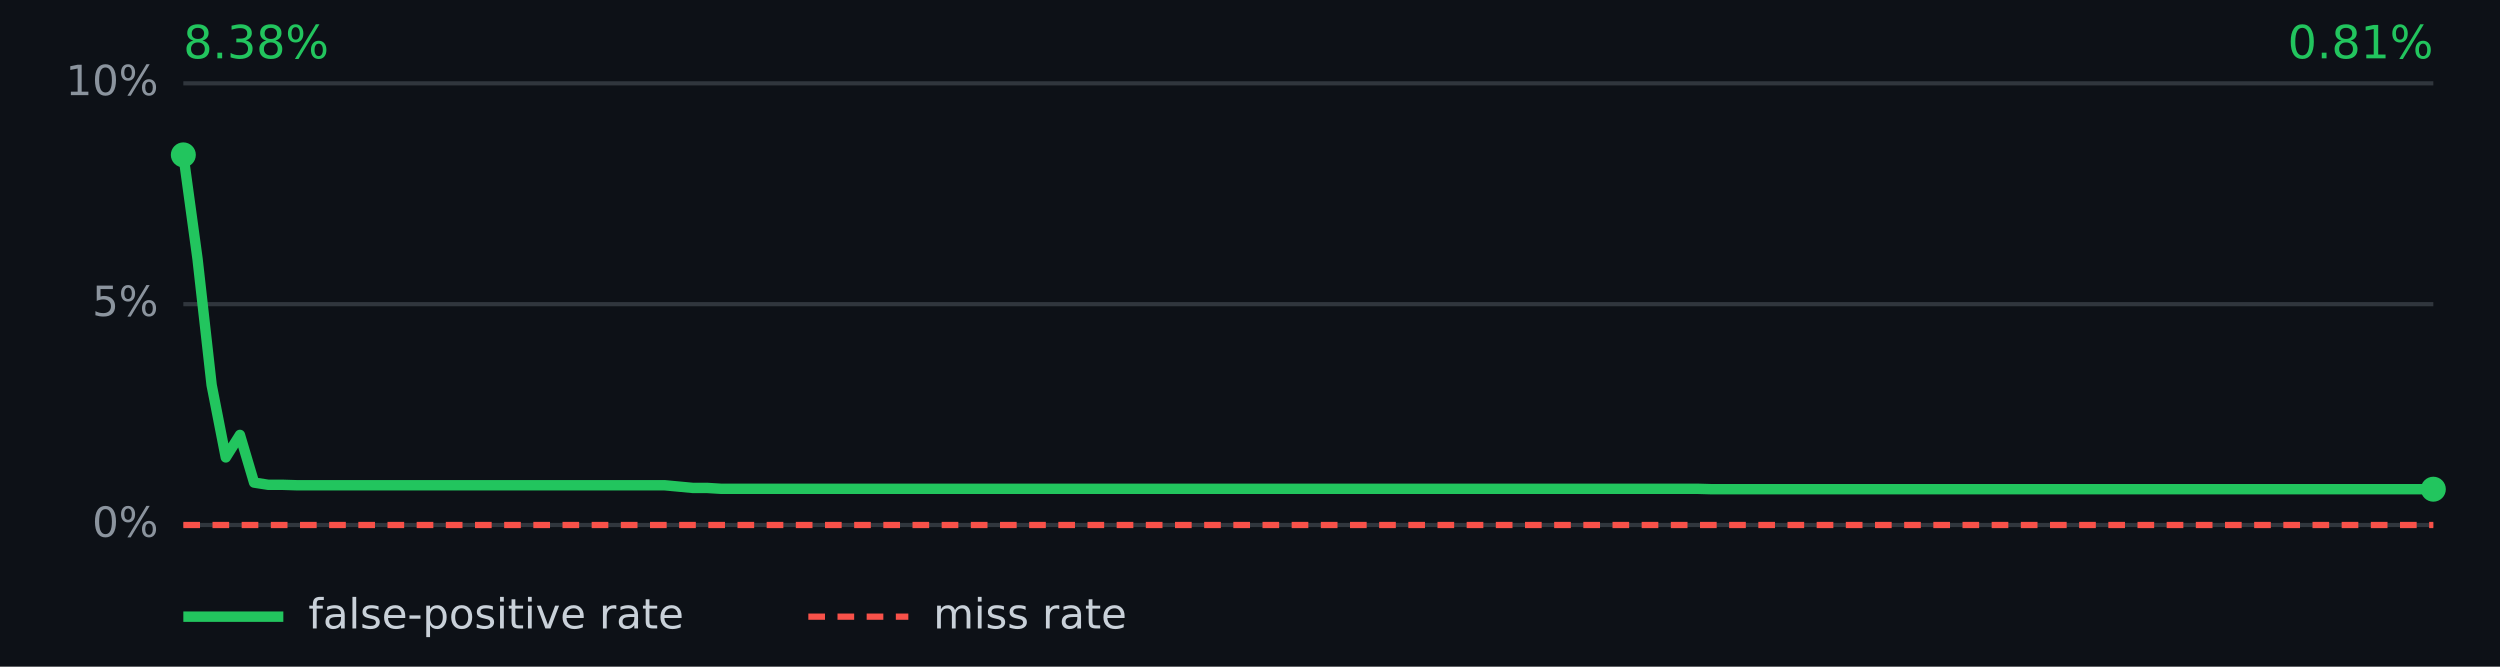
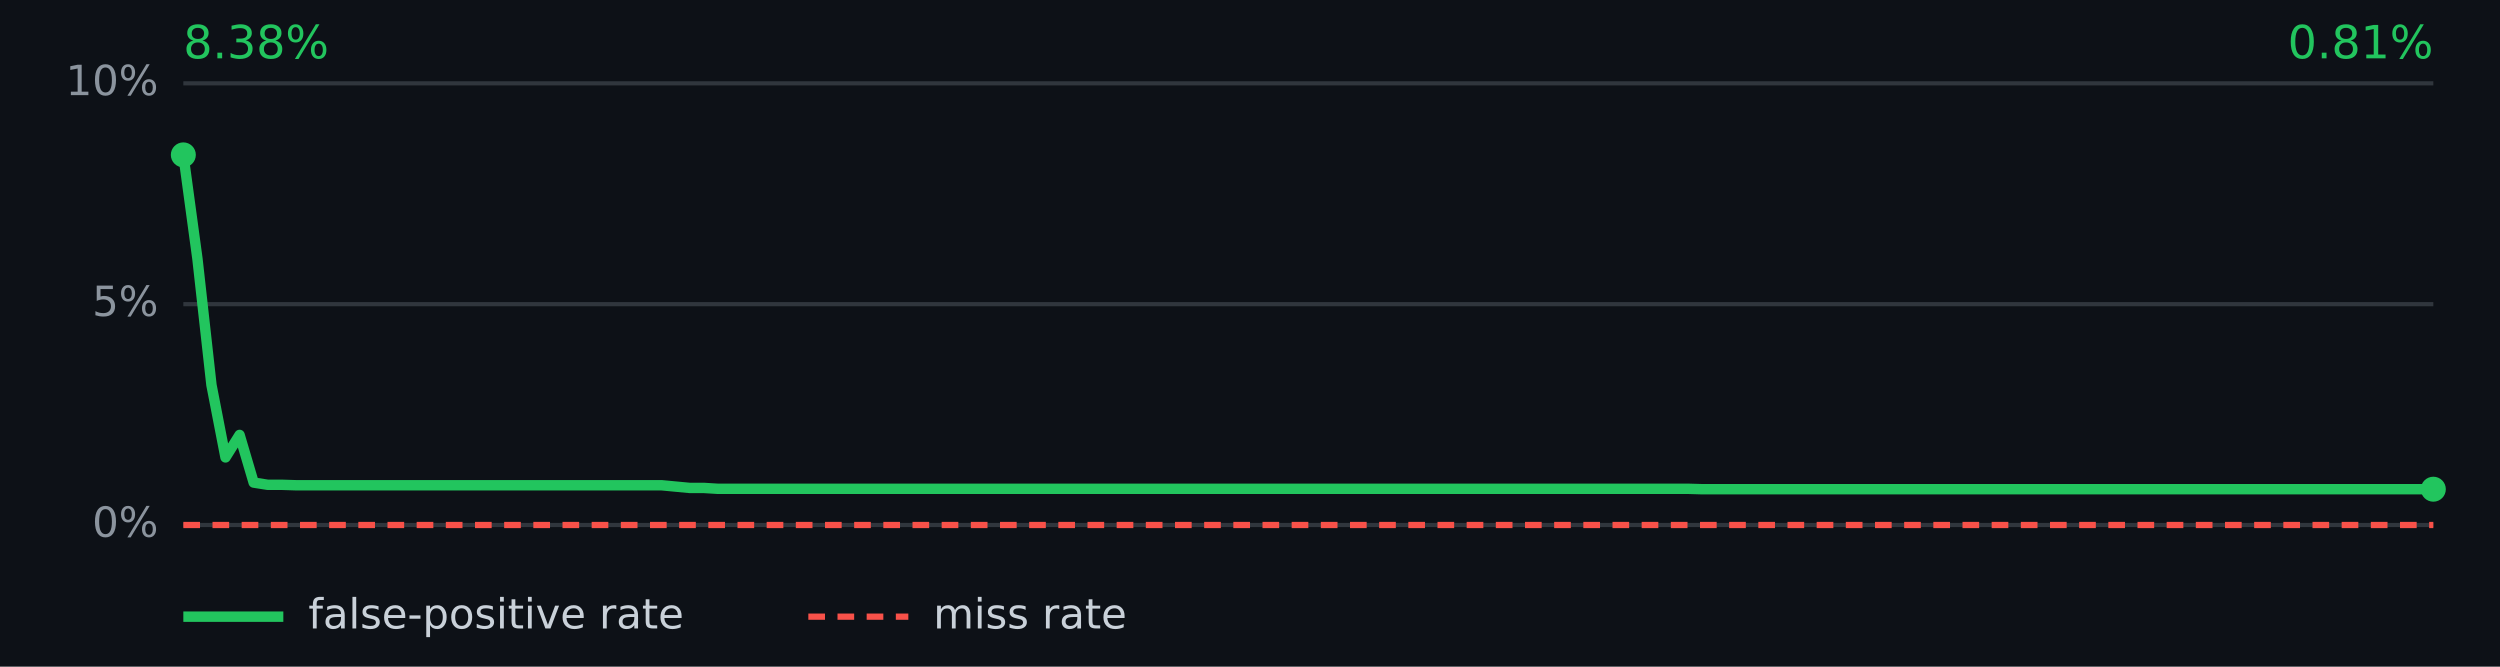
<svg xmlns="http://www.w3.org/2000/svg" width="600" height="160" role="img" aria-label="false-positive rate trend: 8.38% to 0.81%">
  <rect width="100%" height="160" fill="#0d1117" />
  <line x1="44" y1="20.00" x2="584" y2="20.00" stroke="#30363d" stroke-width="1" />
  <text x="38" y="20.00" font-family="Verdana,Geneva,DejaVu Sans,sans-serif" font-size="10" fill="#8b949e" text-anchor="end" dominant-baseline="middle">10%</text>
  <line x1="44" y1="73.00" x2="584" y2="73.00" stroke="#30363d" stroke-width="1" />
  <text x="38" y="73.00" font-family="Verdana,Geneva,DejaVu Sans,sans-serif" font-size="10" fill="#8b949e" text-anchor="end" dominant-baseline="middle">5%</text>
  <line x1="44" y1="126.00" x2="584" y2="126.00" stroke="#30363d" stroke-width="1" />
  <text x="38" y="126.00" font-family="Verdana,Geneva,DejaVu Sans,sans-serif" font-size="10" fill="#8b949e" text-anchor="end" dominant-baseline="middle">0%</text>
-   <polyline points="44.00,126.00 47.58,126.00 51.15,126.00 54.73,126.00 58.30,126.00 61.88,126.00 65.46,126.00 69.03,126.00 72.61,126.00 76.19,126.00 79.76,126.00 83.34,126.00 86.91,126.00 90.49,126.00 94.07,126.00 97.64,126.00 101.22,126.00 104.79,126.00 108.37,126.00 111.95,126.00 115.52,126.00 119.10,126.00 122.68,126.00 126.25,126.00 129.83,126.00 133.40,126.00 136.98,126.00 140.56,126.00 144.13,126.00 147.71,126.00 151.28,126.00 154.86,126.00 158.44,126.00 162.01,126.00 165.59,126.00 169.17,126.00 172.74,126.00 176.32,126.00 179.89,126.00 183.47,126.00 187.05,126.00 190.62,126.00 194.20,126.00 197.77,126.00 201.35,126.00 204.93,126.00 208.50,126.00 212.08,126.00 215.66,126.00 219.23,126.00 222.81,126.00 226.38,126.00 229.96,126.00 233.54,126.00 237.11,126.00 240.69,126.00 244.26,126.00 247.84,126.00 251.42,126.00 254.99,126.00 258.57,126.00 262.15,126.00 265.72,126.00 269.30,126.00 272.87,126.00 276.45,126.00 280.03,126.00 283.60,126.00 287.18,126.00 290.75,126.00 294.33,126.00 297.91,126.00 301.48,126.00 305.06,126.00 308.64,126.00 312.21,126.00 315.79,126.00 319.36,126.00 322.94,126.00 326.52,126.00 330.09,126.00 333.67,126.00 337.25,126.00 340.82,126.00 344.40,126.00 347.97,126.00 351.55,126.00 355.13,126.00 358.70,126.00 362.28,126.00 365.85,126.00 369.43,126.00 373.01,126.00 376.58,126.00 380.16,126.00 383.74,126.00 387.31,126.00 390.89,126.00 394.46,126.00 398.04,126.00 401.62,126.00 405.19,126.00 408.77,126.00 412.34,126.00 415.92,126.00 419.50,126.00 423.07,126.00 426.65,126.00 430.23,126.00 433.80,126.00 437.38,126.00 440.95,126.00 444.53,126.00 448.11,126.00 451.68,126.00 455.26,126.00 458.83,126.00 462.41,126.00 465.99,126.00 469.56,126.00 473.14,126.00 476.72,126.00 480.29,126.00 483.87,126.00 487.44,126.00 491.02,126.00 494.60,126.00 498.17,126.00 501.75,126.00 505.32,126.00 508.90,126.00 512.48,126.00 516.05,126.00 519.63,126.00 523.21,126.00 526.78,126.00 530.36,126.00 533.93,126.00 537.51,126.00 541.09,126.00 544.66,126.00 548.24,126.00 551.81,126.00 555.39,126.00 558.97,126.00 562.54,126.00 566.12,126.00 569.70,126.00 573.27,126.00 576.85,126.00 580.42,126.00 584.00,126.00" fill="none" stroke="#f85149" stroke-width="1.5" stroke-dasharray="4,3" />
-   <polyline points="44.00,37.17 47.40,62.08 50.79,92.40 54.19,109.78 57.58,104.38 60.98,115.82 64.38,116.35 67.77,116.35 71.17,116.46 74.57,116.46 77.96,116.46 81.36,116.46 84.75,116.46 88.15,116.46 91.55,116.46 94.94,116.46 98.34,116.46 101.74,116.46 105.13,116.46 108.53,116.46 111.92,116.46 115.32,116.46 118.72,116.46 122.11,116.46 125.51,116.46 128.91,116.46 132.30,116.46 135.70,116.46 139.09,116.46 142.49,116.46 145.89,116.46 149.28,116.46 152.68,116.46 156.08,116.46 159.47,116.46 162.87,116.78 166.26,117.10 169.66,117.10 173.06,117.31 176.45,117.31 179.85,117.31 183.25,117.31 186.64,117.31 190.04,117.31 193.43,117.31 196.83,117.31 200.23,117.31 203.62,117.31 207.02,117.31 210.42,117.31 213.81,117.31 217.21,117.31 220.60,117.31 224.00,117.31 227.40,117.31 230.79,117.31 234.19,117.31 237.58,117.31 240.98,117.31 244.38,117.31 247.77,117.31 251.17,117.31 254.57,117.31 257.96,117.31 261.36,117.31 264.75,117.31 268.15,117.31 271.55,117.31 274.94,117.31 278.34,117.31 281.74,117.31 285.13,117.31 288.53,117.31 291.92,117.31 295.32,117.31 298.72,117.31 302.11,117.31 305.51,117.31 308.91,117.31 312.30,117.31 315.70,117.31 319.09,117.31 322.49,117.31 325.89,117.31 329.28,117.31 332.68,117.31 336.08,117.31 339.47,117.31 342.87,117.31 346.26,117.31 349.66,117.31 353.06,117.31 356.45,117.31 359.85,117.31 363.25,117.31 366.64,117.31 370.04,117.31 373.43,117.31 376.83,117.31 380.23,117.31 383.62,117.31 387.02,117.31 390.42,117.31 393.81,117.31 397.21,117.31 400.60,117.31 404.00,117.31 407.40,117.31 410.79,117.41 414.19,117.41 417.58,117.41 420.98,117.41 424.38,117.41 427.77,117.41 431.17,117.41 434.57,117.41 437.96,117.41 441.36,117.41 444.75,117.41 448.15,117.41 451.55,117.41 454.94,117.41 458.34,117.41 461.74,117.41 465.13,117.41 468.53,117.41 471.92,117.41 475.32,117.41 478.72,117.41 482.11,117.41 485.51,117.41 488.91,117.41 492.30,117.41 495.70,117.41 499.09,117.41 502.49,117.41 505.89,117.41 509.28,117.41 512.68,117.41 516.08,117.41 519.47,117.41 522.87,117.41 526.26,117.41 529.66,117.41 533.06,117.41 536.45,117.41 539.85,117.41 543.25,117.41 546.64,117.41 550.04,117.41 553.43,117.41 556.83,117.41 560.23,117.41 563.62,117.41 567.02,117.41 570.42,117.41 573.81,117.41 577.21,117.41 580.60,117.41 584.00,117.41" fill="none" stroke="#22c55e" stroke-width="2.5" stroke-linejoin="round" />
+   <polyline points="44.00,126.00 47.55,126.00 51.11,126.00 54.66,126.00 58.21,126.00 61.76,126.00 65.32,126.00 68.87,126.00 72.42,126.00 75.97,126.00 79.53,126.00 83.08,126.00 86.63,126.00 90.18,126.00 93.74,126.00 97.29,126.00 100.84,126.00 104.39,126.00 107.95,126.00 111.50,126.00 115.05,126.00 118.61,126.00 122.16,126.00 125.71,126.00 129.26,126.00 132.82,126.00 136.37,126.00 139.92,126.00 143.47,126.00 147.03,126.00 150.58,126.00 154.13,126.00 157.68,126.00 161.24,126.00 164.79,126.00 168.34,126.00 171.89,126.00 175.45,126.00 179.00,126.00 182.55,126.00 186.11,126.00 189.66,126.00 193.21,126.00 196.76,126.00 200.32,126.00 203.87,126.00 207.42,126.00 210.97,126.00 214.53,126.00 218.08,126.00 221.63,126.00 225.18,126.00 228.74,126.00 232.29,126.00 235.84,126.00 239.39,126.00 242.95,126.00 246.50,126.00 250.05,126.00 253.61,126.00 257.16,126.00 260.71,126.00 264.26,126.00 267.82,126.00 271.37,126.00 274.92,126.00 278.47,126.00 282.03,126.00 285.58,126.00 289.13,126.00 292.68,126.00 296.24,126.00 299.79,126.00 303.34,126.00 306.89,126.00 310.45,126.00 314.00,126.00 317.55,126.00 321.11,126.00 324.66,126.00 328.21,126.00 331.76,126.00 335.32,126.00 338.87,126.00 342.42,126.00 345.97,126.00 349.53,126.00 353.08,126.00 356.63,126.00 360.18,126.00 363.74,126.00 367.29,126.00 370.84,126.00 374.39,126.00 377.95,126.00 381.50,126.00 385.05,126.00 388.61,126.00 392.16,126.00 395.71,126.00 399.26,126.00 402.82,126.00 406.37,126.00 409.92,126.00 413.47,126.00 417.03,126.00 420.58,126.00 424.13,126.00 427.68,126.00 431.24,126.00 434.79,126.00 438.34,126.00 441.89,126.00 445.45,126.00 449.00,126.00 452.55,126.00 456.11,126.00 459.66,126.00 463.21,126.00 466.76,126.00 470.32,126.00 473.87,126.00 477.42,126.00 480.97,126.00 484.53,126.00 488.08,126.00 491.63,126.00 495.18,126.00 498.74,126.00 502.29,126.00 505.84,126.00 509.39,126.00 512.95,126.00 516.50,126.00 520.05,126.00 523.61,126.00 527.16,126.00 530.71,126.00 534.26,126.00 537.82,126.00 541.37,126.00 544.92,126.00 548.47,126.00 552.03,126.00 555.58,126.00 559.13,126.00 562.68,126.00 566.24,126.00 569.79,126.00 573.34,126.00 576.89,126.00 580.45,126.00 584.00,126.00" fill="none" stroke="#f85149" stroke-width="1.5" stroke-dasharray="4,3" />
+   <polyline points="44.00,37.17 47.38,62.08 50.75,92.40 54.12,109.78 57.50,104.38 60.88,115.82 64.25,116.35 67.62,116.35 71.00,116.46 74.38,116.46 77.75,116.46 81.12,116.46 84.50,116.46 87.88,116.46 91.25,116.46 94.62,116.46 98.00,116.46 101.38,116.46 104.75,116.46 108.12,116.46 111.50,116.46 114.88,116.46 118.25,116.46 121.62,116.46 125.00,116.46 128.38,116.46 131.75,116.46 135.12,116.46 138.50,116.46 141.88,116.46 145.25,116.46 148.62,116.46 152.00,116.46 155.38,116.46 158.75,116.46 162.12,116.78 165.50,117.10 168.88,117.10 172.25,117.31 175.62,117.31 179.00,117.31 182.38,117.31 185.75,117.31 189.12,117.31 192.50,117.31 195.88,117.31 199.25,117.31 202.62,117.31 206.00,117.31 209.38,117.31 212.75,117.31 216.12,117.31 219.50,117.31 222.88,117.31 226.25,117.31 229.62,117.31 233.00,117.31 236.38,117.31 239.75,117.31 243.12,117.31 246.50,117.31 249.88,117.31 253.25,117.31 256.62,117.31 260.00,117.31 263.38,117.31 266.75,117.31 270.12,117.31 273.50,117.31 276.88,117.31 280.25,117.31 283.62,117.31 287.00,117.31 290.38,117.31 293.75,117.31 297.12,117.31 300.50,117.31 303.88,117.31 307.25,117.31 310.62,117.31 314.00,117.31 317.38,117.31 320.75,117.31 324.12,117.31 327.50,117.31 330.88,117.31 334.25,117.31 337.62,117.31 341.00,117.31 344.38,117.31 347.75,117.31 351.12,117.31 354.50,117.31 357.88,117.31 361.25,117.31 364.62,117.31 368.00,117.31 371.38,117.31 374.75,117.31 378.12,117.31 381.50,117.31 384.88,117.31 388.25,117.31 391.62,117.31 395.00,117.31 398.38,117.31 401.75,117.31 405.12,117.31 408.50,117.41 411.88,117.41 415.25,117.41 418.62,117.41 422.00,117.41 425.38,117.41 428.75,117.41 432.12,117.41 435.50,117.41 438.88,117.41 442.25,117.41 445.62,117.41 449.00,117.41 452.38,117.41 455.75,117.41 459.12,117.41 462.50,117.41 465.88,117.41 469.25,117.41 472.62,117.41 476.00,117.41 479.38,117.41 482.75,117.41 486.12,117.41 489.50,117.41 492.88,117.41 496.25,117.41 499.62,117.41 503.00,117.41 506.38,117.41 509.75,117.41 513.12,117.41 516.50,117.41 519.88,117.41 523.25,117.41 526.62,117.41 530.00,117.41 533.38,117.41 536.75,117.41 540.12,117.41 543.50,117.41 546.88,117.41 550.25,117.41 553.62,117.41 557.00,117.41 560.38,117.41 563.75,117.41 567.12,117.41 570.50,117.41 573.88,117.41 577.25,117.41 580.62,117.41 584.00,117.41" fill="none" stroke="#22c55e" stroke-width="2.5" stroke-linejoin="round" />
  <circle cx="44.00" cy="37.17" r="3" fill="#22c55e" />
  <circle cx="584.00" cy="117.41" r="3" fill="#22c55e" />
  <text x="44.00" y="14" font-family="Verdana,Geneva,DejaVu Sans,sans-serif" font-size="11" fill="#22c55e" text-anchor="start">8.38%</text>
  <text x="584.00" y="14" font-family="Verdana,Geneva,DejaVu Sans,sans-serif" font-size="11" fill="#22c55e" text-anchor="end">0.81%</text>
  <line x1="44" y1="148" x2="68" y2="148" stroke="#22c55e" stroke-width="2.5" />
  <text x="74" y="148" font-family="Verdana,Geneva,DejaVu Sans,sans-serif" font-size="10" fill="#c9d1d9" dominant-baseline="middle">false-positive rate</text>
  <line x1="194" y1="148" x2="218" y2="148" stroke="#f85149" stroke-width="1.5" stroke-dasharray="4,3" />
  <text x="224" y="148" font-family="Verdana,Geneva,DejaVu Sans,sans-serif" font-size="10" fill="#c9d1d9" dominant-baseline="middle">miss rate</text>
</svg>
